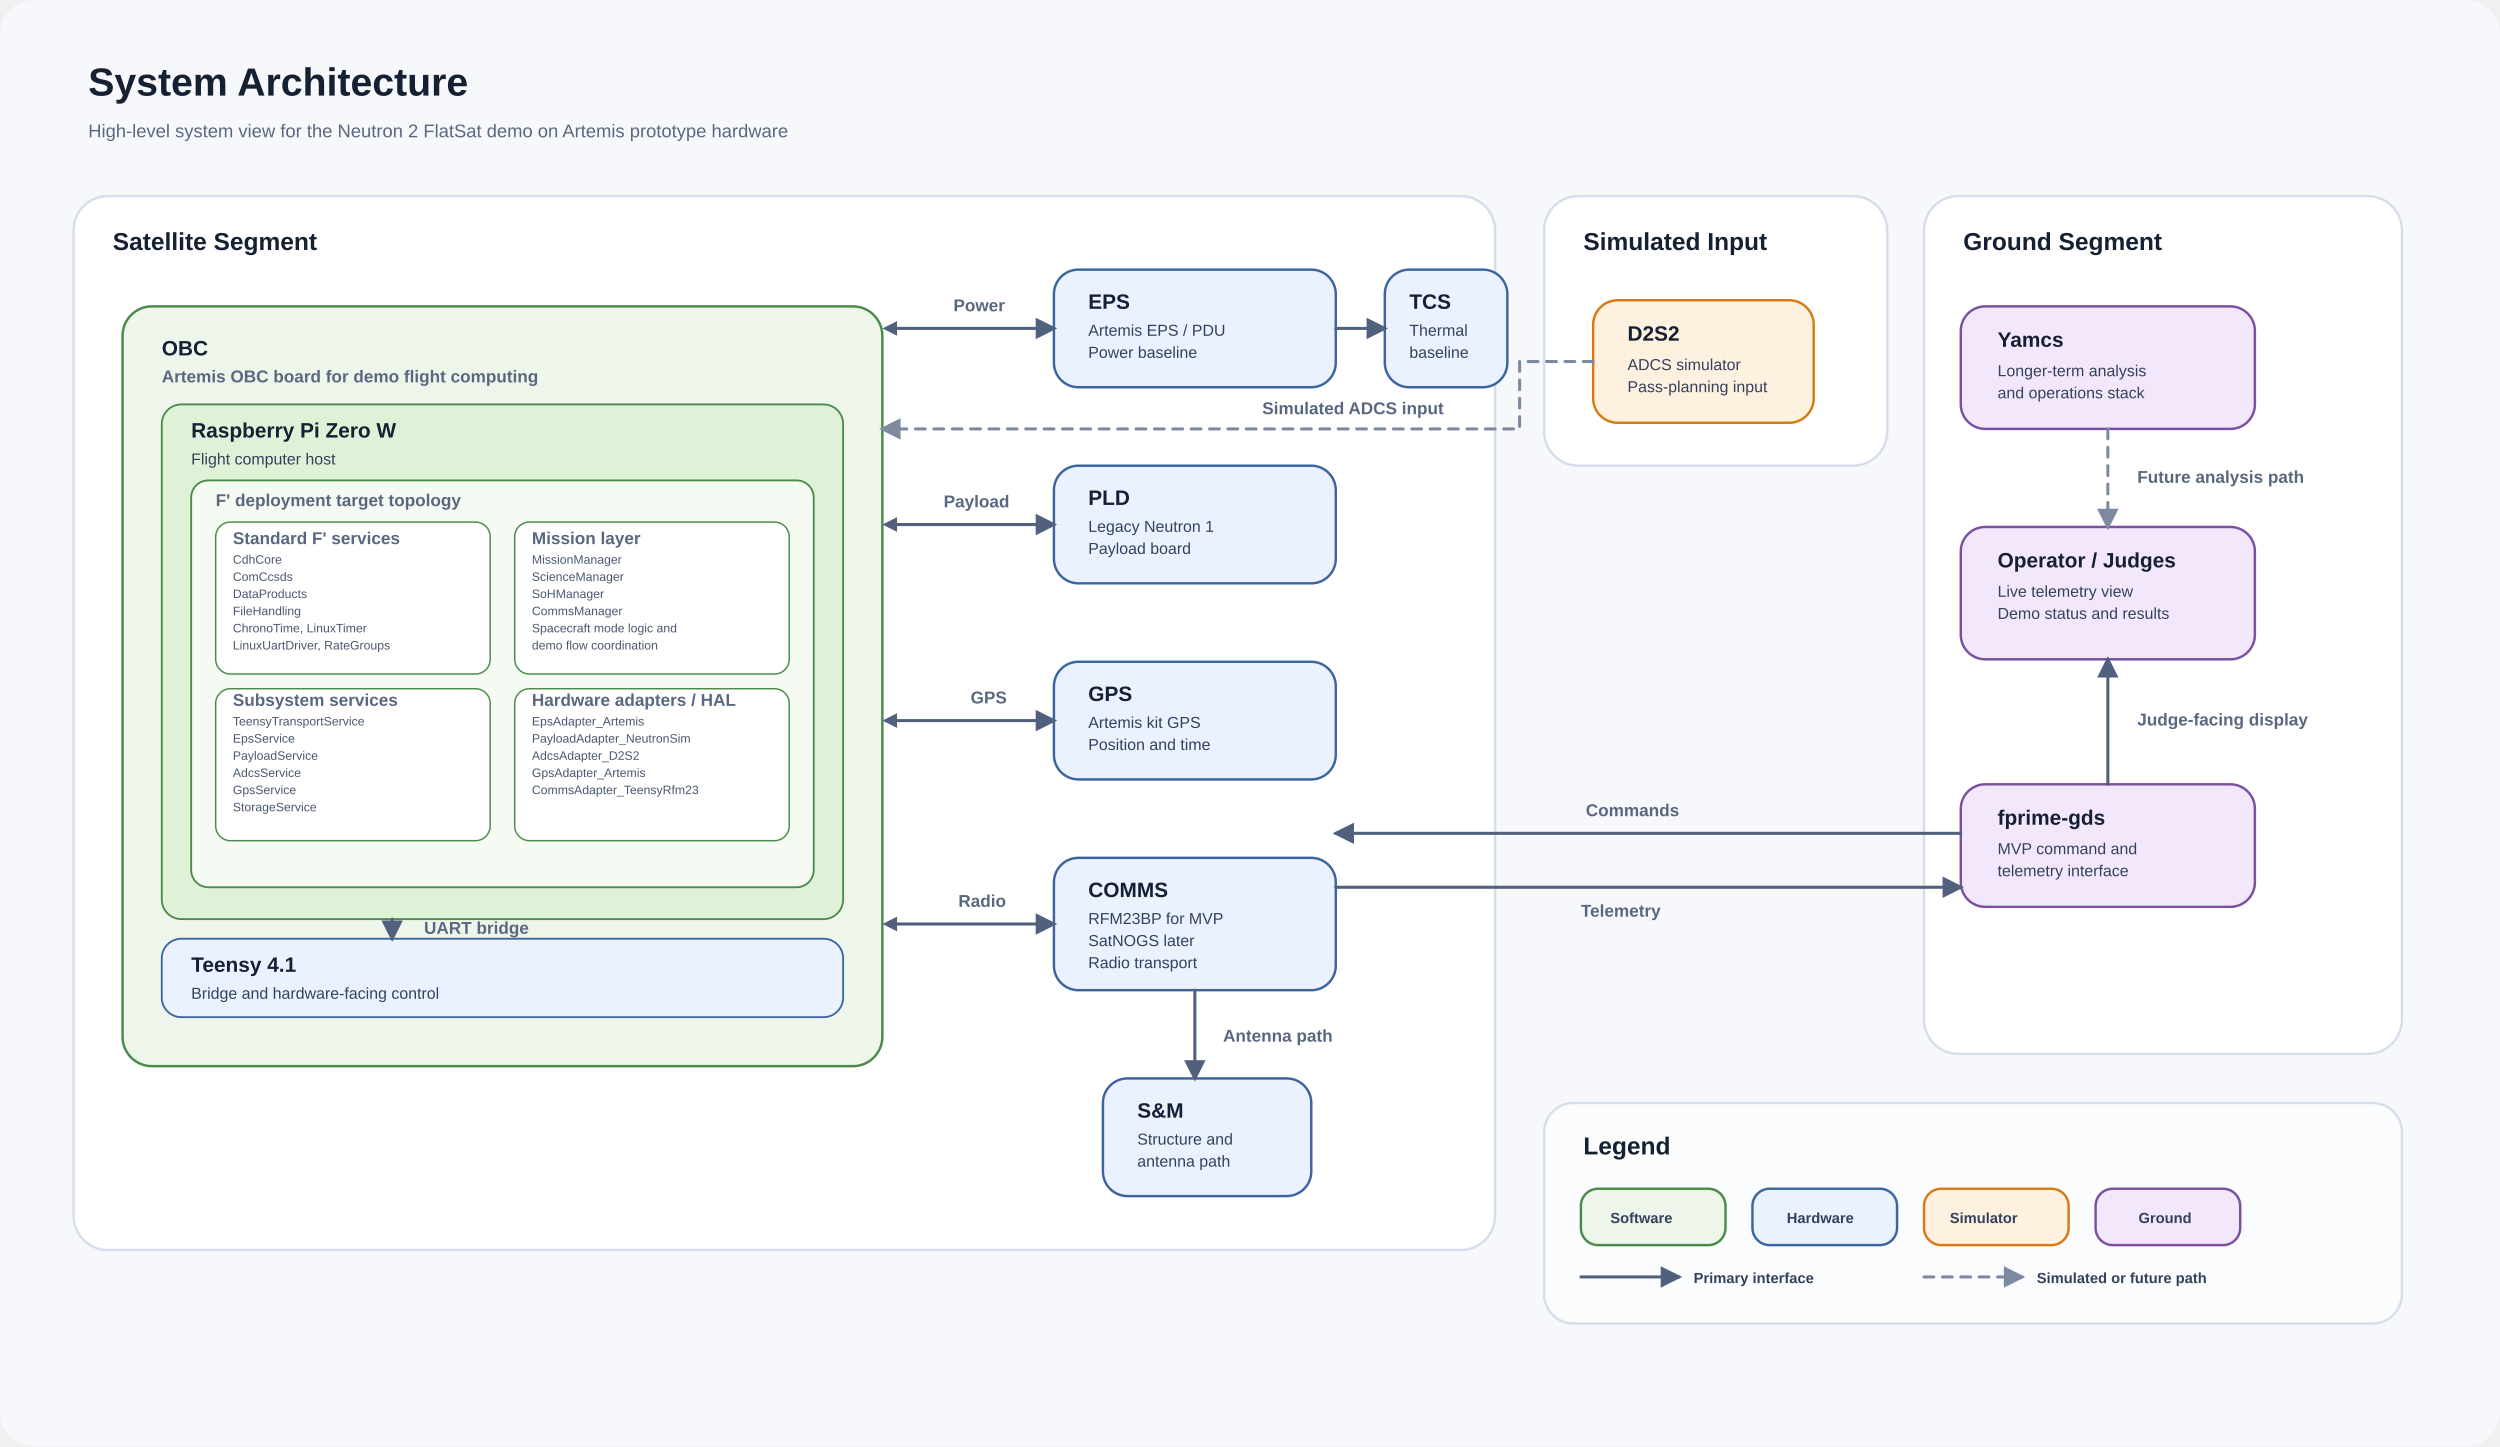
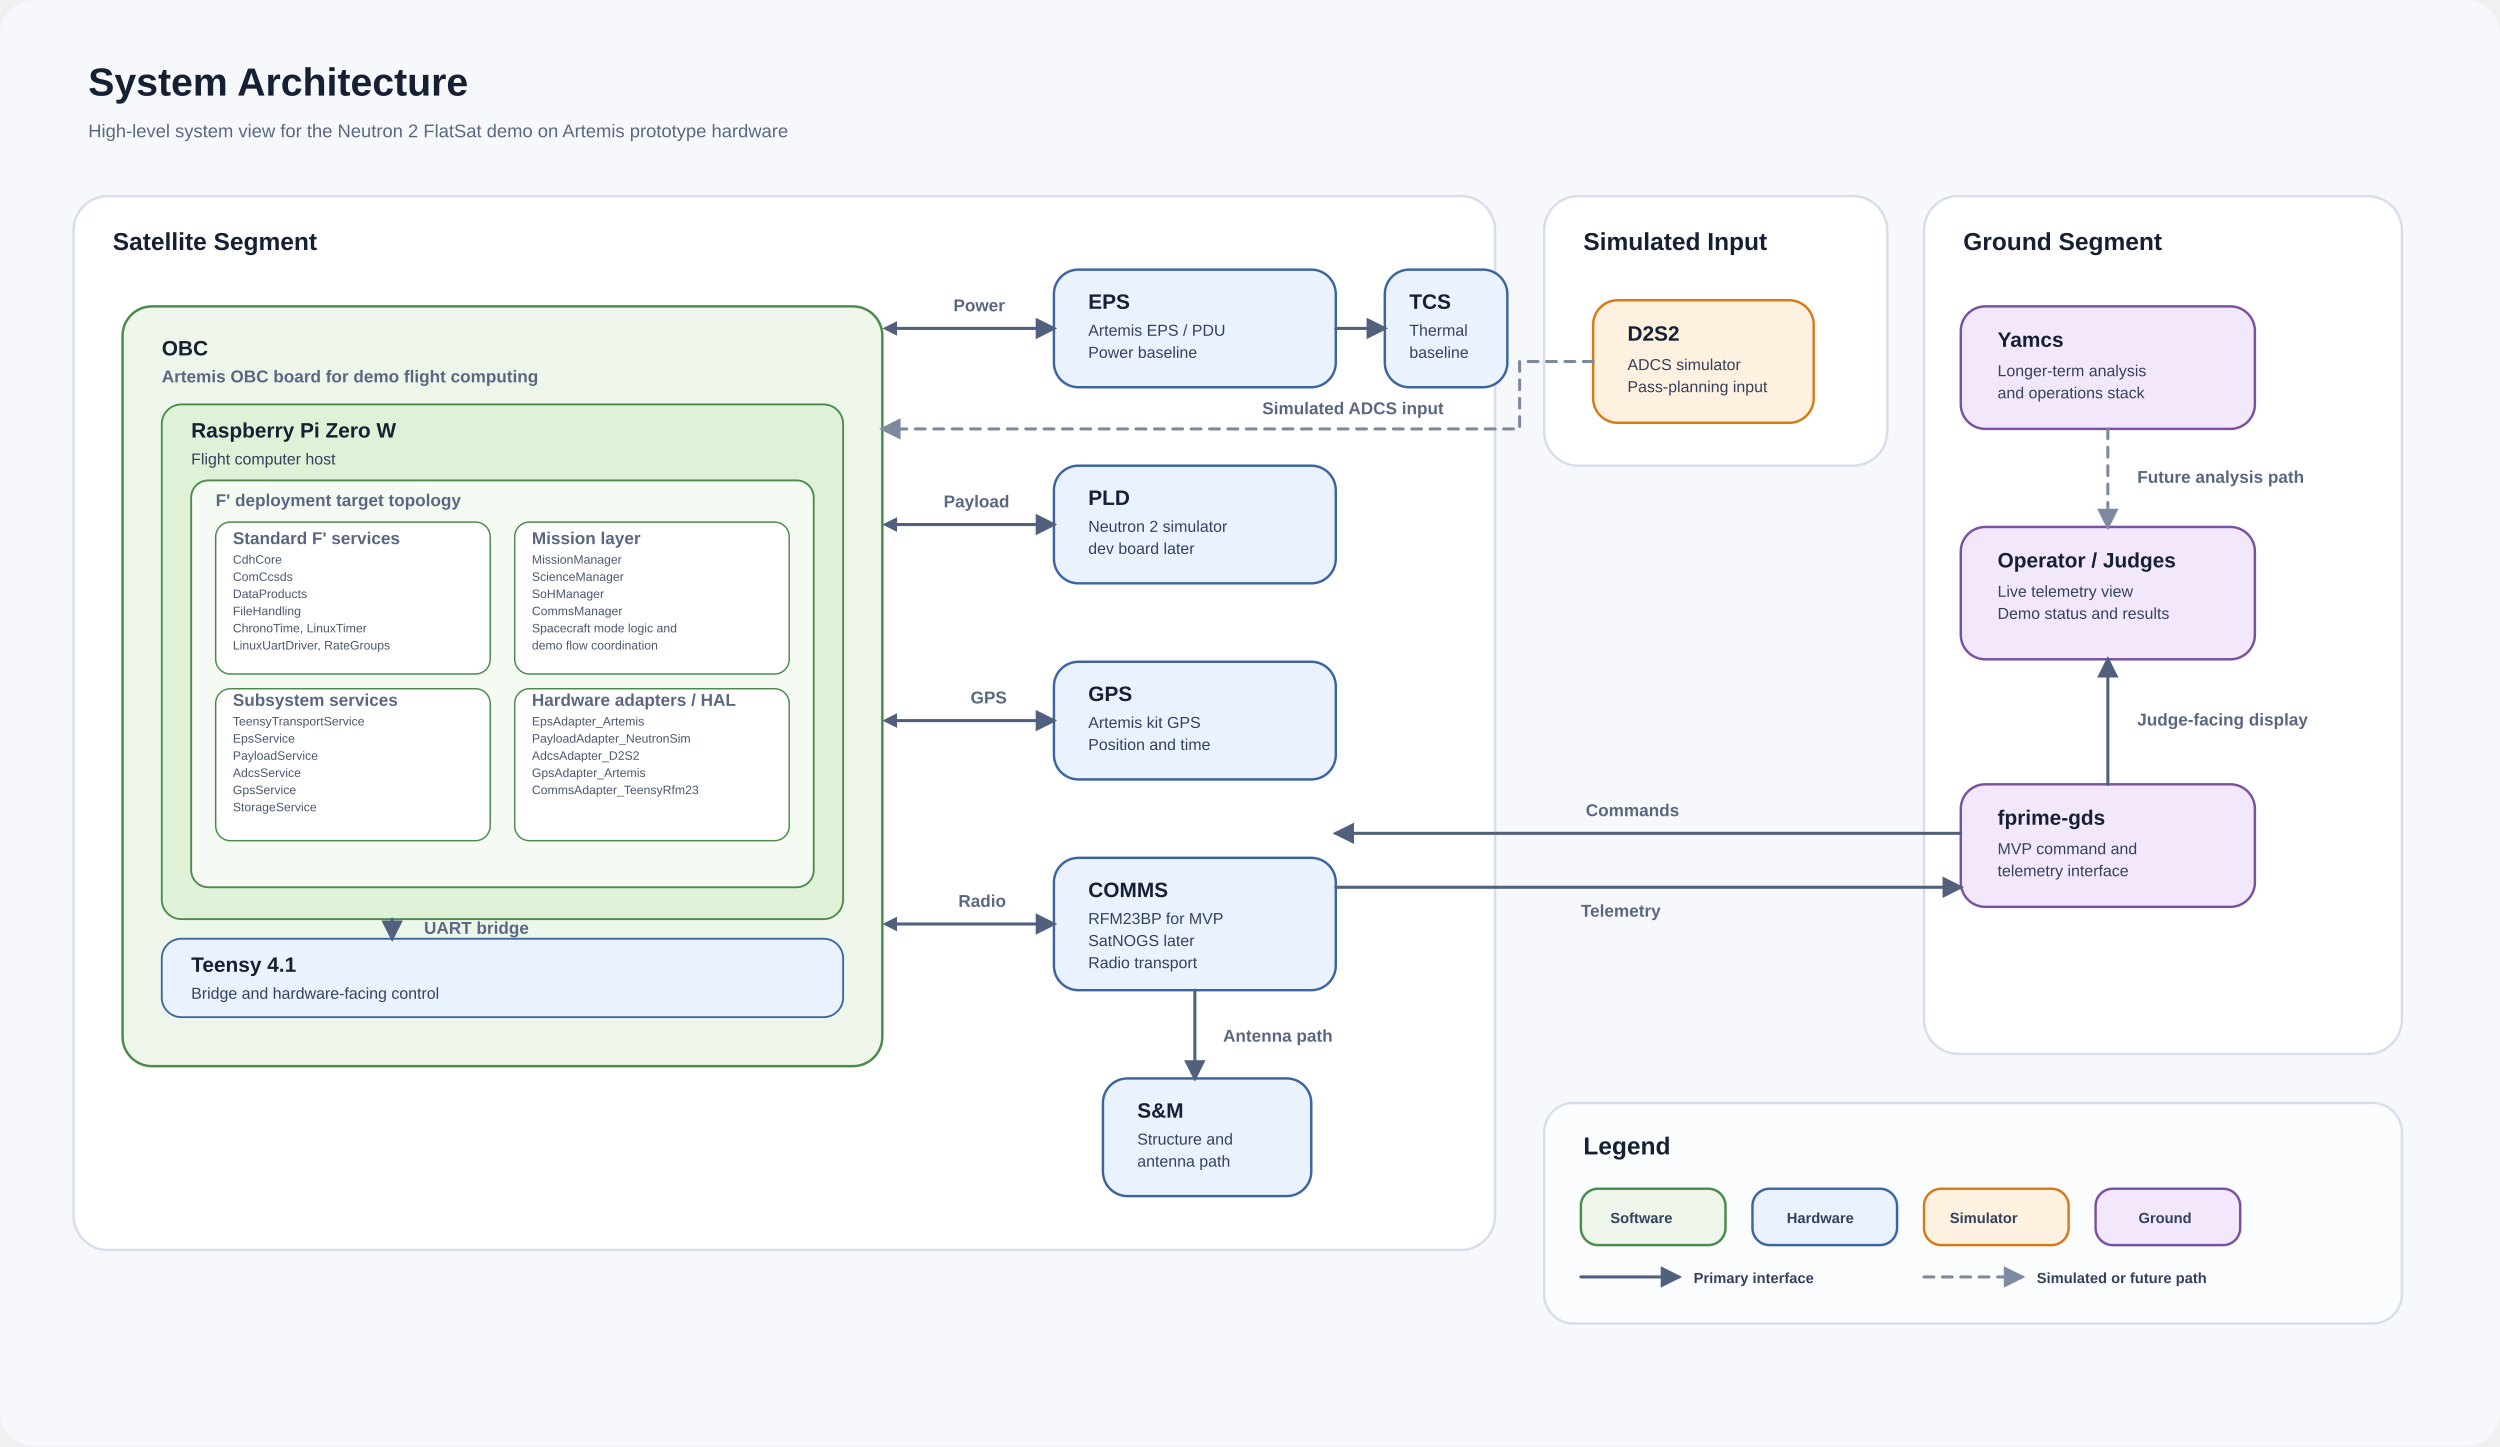
<svg xmlns="http://www.w3.org/2000/svg" width="2040" height="1180" viewBox="0 0 2040 1180" fill="none">
  <defs>
    <style>
      .bg { fill: #f7f8fb; }
      .panel { fill: #ffffff; stroke: #d7deeb; stroke-width: 2; }
      .soft { fill: #fbfcfe; stroke: #d7deeb; stroke-width: 2; }
      .title { font: 700 32px "Helvetica Neue", Arial, sans-serif; fill: #152033; }
      .subtitle { font: 500 15px "Helvetica Neue", Arial, sans-serif; fill: #5a6780; }
      .section { font: 700 20px "Helvetica Neue", Arial, sans-serif; fill: #152033; }
      .label { font: 700 17px "Helvetica Neue", Arial, sans-serif; fill: #152033; }
      .body { font: 500 13px "Helvetica Neue", Arial, sans-serif; fill: #33415c; }
      .caption { font: 600 14px "Helvetica Neue", Arial, sans-serif; fill: #5a6780; }
      .micro { font: 500 10px "Helvetica Neue", Arial, sans-serif; fill: #4a576f; }
      .edge { stroke: #51617d; stroke-width: 2.5; fill: none; stroke-linecap: round; stroke-linejoin: round; }
      .edge-dash { stroke: #7d899f; stroke-width: 2.5; fill: none; stroke-dasharray: 8 7; stroke-linecap: round; stroke-linejoin: round; }
      .legend-text { font: 600 12px "Helvetica Neue", Arial, sans-serif; fill: #33415c; }
    </style>
    <marker id="arrow" viewBox="0 0 10 10" refX="8.5" refY="5" markerWidth="7" markerHeight="7" orient="auto-start-reverse">
      <path d="M0 0L10 5L0 10V0Z" fill="#51617d" />
    </marker>
    <marker id="arrow-dash" viewBox="0 0 10 10" refX="8.5" refY="5" markerWidth="7" markerHeight="7" orient="auto-start-reverse">
      <path d="M0 0L10 5L0 10V0Z" fill="#7d899f" />
    </marker>
  </defs>
  <rect class="bg" x="0" y="0" width="2040" height="1180" rx="28" />
  <text class="title" x="72" y="78">System Architecture</text>
  <text class="subtitle" x="72" y="112">High-level system view for the Neutron 2 FlatSat demo on Artemis prototype hardware</text>
  <rect class="panel" x="60" y="160" width="1160" height="860" rx="28" />
  <text class="section" x="92" y="204">Satellite Segment</text>
  <rect class="panel" x="1260" y="160" width="280" height="220" rx="28" />
  <text class="section" x="1292" y="204">Simulated Input</text>
  <rect class="panel" x="1570" y="160" width="390" height="700" rx="28" />
  <text class="section" x="1602" y="204">Ground Segment</text>
  <rect class="soft" x="1260" y="900" width="700" height="180" rx="24" />
  <text class="section" x="1292" y="942">Legend</text>
  <rect x="100" y="250" width="620" height="620" rx="24" fill="#eef6eb" stroke="#4a8a4a" stroke-width="2" />
  <text class="label" x="132" y="290">OBC</text>
  <text class="caption" x="132" y="312">Artemis OBC board for demo flight computing</text>
  <rect x="132" y="330" width="556" height="420" rx="16" fill="#dff1d7" stroke="#4a8a4a" stroke-width="1.5" />
  <text class="label" x="156" y="357">Raspberry Pi Zero W</text>
  <text class="body" x="156" y="379">Flight computer host</text>
  <rect x="156" y="392" width="508" height="332" rx="14" fill="#f5faf2" stroke="#4a8a4a" stroke-width="1.5" />
  <text class="caption" x="176" y="413">F' deployment target topology</text>
  <rect x="176" y="426" width="224" height="124" rx="12" fill="#ffffff" stroke="#4a8a4a" stroke-width="1.2" />
  <text class="caption" x="190" y="444">Standard F' services</text>
  <text class="micro" x="190" y="460">CdhCore</text>
  <text class="micro" x="190" y="474">ComCcsds</text>
  <text class="micro" x="190" y="488">DataProducts</text>
  <text class="micro" x="190" y="502">FileHandling</text>
  <text class="micro" x="190" y="516">ChronoTime, LinuxTimer</text>
  <text class="micro" x="190" y="530">LinuxUartDriver, RateGroups</text>
  <rect x="420" y="426" width="224" height="124" rx="12" fill="#ffffff" stroke="#4a8a4a" stroke-width="1.2" />
  <text class="caption" x="434" y="444">Mission layer</text>
  <text class="micro" x="434" y="460">MissionManager</text>
  <text class="micro" x="434" y="474">ScienceManager</text>
  <text class="micro" x="434" y="488">SoHManager</text>
  <text class="micro" x="434" y="502">CommsManager</text>
  <text class="micro" x="434" y="516">Spacecraft mode logic and</text>
  <text class="micro" x="434" y="530">demo flow coordination</text>
  <rect x="176" y="562" width="224" height="124" rx="12" fill="#ffffff" stroke="#4a8a4a" stroke-width="1.2" />
  <text class="caption" x="190" y="576">Subsystem services</text>
  <text class="micro" x="190" y="592">TeensyTransportService</text>
  <text class="micro" x="190" y="606">EpsService</text>
  <text class="micro" x="190" y="620">PayloadService</text>
  <text class="micro" x="190" y="634">AdcsService</text>
  <text class="micro" x="190" y="648">GpsService</text>
  <text class="micro" x="190" y="662">StorageService</text>
  <rect x="420" y="562" width="224" height="124" rx="12" fill="#ffffff" stroke="#4a8a4a" stroke-width="1.2" />
  <text class="caption" x="434" y="576">Hardware adapters / HAL</text>
  <text class="micro" x="434" y="592">EpsAdapter_Artemis</text>
  <text class="micro" x="434" y="606">PayloadAdapter_NeutronSim</text>
  <text class="micro" x="434" y="620">AdcsAdapter_D2S2</text>
  <text class="micro" x="434" y="634">GpsAdapter_Artemis</text>
  <text class="micro" x="434" y="648">CommsAdapter_TeensyRfm23</text>
  <rect x="132" y="766" width="556" height="64" rx="16" fill="#eaf2ff" stroke="#3c659f" stroke-width="1.5" />
  <text class="label" x="156" y="793">Teensy 4.1</text>
  <text class="body" x="156" y="815">Bridge and hardware-facing control</text>
  <path class="edge" marker-end="url(#arrow)" d="M320 750V766" />
  <text class="caption" x="346" y="762">UART bridge</text>
  <rect x="860" y="220" width="230" height="96" rx="20" fill="#eaf2ff" stroke="#3c659f" stroke-width="2" />
  <text class="label" x="888" y="252">EPS</text>
  <text class="body" x="888" y="274">Artemis EPS / PDU</text>
  <text class="body" x="888" y="292">Power baseline</text>
  <rect x="860" y="380" width="230" height="96" rx="20" fill="#eaf2ff" stroke="#3c659f" stroke-width="2" />
  <text class="label" x="888" y="412">PLD</text>
-   <text class="body" x="888" y="434">Legacy Neutron 1</text>
-   <text class="body" x="888" y="452">Payload board</text>
+   <text class="body" x="888" y="434">Neutron 2 simulator</text>
+   <text class="body" x="888" y="452">dev board later</text>
  <rect x="860" y="540" width="230" height="96" rx="20" fill="#eaf2ff" stroke="#3c659f" stroke-width="2" />
  <text class="label" x="888" y="572">GPS</text>
  <text class="body" x="888" y="594">Artemis kit GPS</text>
  <text class="body" x="888" y="612">Position and time</text>
  <rect x="860" y="700" width="230" height="108" rx="20" fill="#eaf2ff" stroke="#3c659f" stroke-width="2" />
  <text class="label" x="888" y="732">COMMS</text>
  <text class="body" x="888" y="754">RFM23BP for MVP</text>
  <text class="body" x="888" y="772">SatNOGS later</text>
  <text class="body" x="888" y="790">Radio transport</text>
  <rect x="1130" y="220" width="100" height="96" rx="20" fill="#eaf2ff" stroke="#3c659f" stroke-width="2" />
  <text class="label" x="1150" y="252">TCS</text>
  <text class="body" x="1150" y="274">Thermal</text>
  <text class="body" x="1150" y="292">baseline</text>
  <rect x="900" y="880" width="170" height="96" rx="20" fill="#eaf2ff" stroke="#3c659f" stroke-width="2" />
  <text class="label" x="928" y="912">S&amp;M</text>
  <text class="body" x="928" y="934">Structure and</text>
  <text class="body" x="928" y="952">antenna path</text>
  <path class="edge" marker-end="url(#arrow)" d="M732 268H860" />
  <path d="M720 268L732 262V274L720 268Z" fill="#51617d" />
  <text class="caption" x="778" y="254">Power</text>
  <path class="edge" marker-end="url(#arrow)" d="M732 428H860" />
  <path d="M720 428L732 422V434L720 428Z" fill="#51617d" />
  <text class="caption" x="770" y="414">Payload</text>
  <path class="edge" marker-end="url(#arrow)" d="M732 588H860" />
  <path d="M720 588L732 582V594L720 588Z" fill="#51617d" />
  <text class="caption" x="792" y="574">GPS</text>
  <path class="edge" marker-end="url(#arrow)" d="M732 754H860" />
  <path d="M720 754L732 748V760L720 754Z" fill="#51617d" />
  <text class="caption" x="782" y="740">Radio</text>
  <path class="edge" marker-end="url(#arrow)" d="M1090 268H1130" />
  <path class="edge" marker-end="url(#arrow)" d="M975 808V880" />
  <text class="caption" x="998" y="850">Antenna path</text>
  <rect x="1300" y="245" width="180" height="100" rx="20" fill="#fff1df" stroke="#d67a17" stroke-width="2" />
  <text class="label" x="1328" y="278">D2S2</text>
  <text class="body" x="1328" y="302">ADCS simulator</text>
  <text class="body" x="1328" y="320">Pass-planning input</text>
  <path class="edge-dash" marker-end="url(#arrow-dash)" d="M1300 295H1240V350H720" />
  <text class="caption" x="1030" y="338">Simulated ADCS input</text>
  <rect x="1600" y="250" width="240" height="100" rx="20" fill="#f3e8fb" stroke="#7a51a0" stroke-width="2" />
  <text class="label" x="1630" y="283">Yamcs</text>
  <text class="body" x="1630" y="307">Longer-term analysis</text>
  <text class="body" x="1630" y="325">and operations stack</text>
  <rect x="1600" y="430" width="240" height="108" rx="20" fill="#f3e8fb" stroke="#7a51a0" stroke-width="2" />
  <text class="label" x="1630" y="463">Operator / Judges</text>
  <text class="body" x="1630" y="487">Live telemetry view</text>
  <text class="body" x="1630" y="505">Demo status and results</text>
  <rect x="1600" y="640" width="240" height="100" rx="20" fill="#f3e8fb" stroke="#7a51a0" stroke-width="2" />
  <text class="label" x="1630" y="673">fprime-gds</text>
  <text class="body" x="1630" y="697">MVP command and</text>
  <text class="body" x="1630" y="715">telemetry interface</text>
  <path class="edge" marker-end="url(#arrow)" d="M1600 680H1090" />
  <text class="caption" x="1294" y="666">Commands</text>
  <path class="edge" marker-end="url(#arrow)" d="M1090 724H1600" />
  <text class="caption" x="1290" y="748">Telemetry</text>
  <path class="edge" marker-end="url(#arrow)" d="M1720 640V538" />
  <text class="caption" x="1744" y="592">Judge-facing display</text>
  <path class="edge-dash" marker-end="url(#arrow-dash)" d="M1720 350V430" />
  <text class="caption" x="1744" y="394">Future analysis path</text>
  <rect x="1290" y="970" width="118" height="46" rx="14" fill="#eef6eb" stroke="#4a8a4a" stroke-width="2" />
  <text class="legend-text" x="1314" y="998">Software</text>
  <rect x="1430" y="970" width="118" height="46" rx="14" fill="#eaf2ff" stroke="#3c659f" stroke-width="2" />
  <text class="legend-text" x="1458" y="998">Hardware</text>
  <rect x="1570" y="970" width="118" height="46" rx="14" fill="#fff1df" stroke="#d67a17" stroke-width="2" />
  <text class="legend-text" x="1591" y="998">Simulator</text>
  <rect x="1710" y="970" width="118" height="46" rx="14" fill="#f3e8fb" stroke="#7a51a0" stroke-width="2" />
  <text class="legend-text" x="1745" y="998">Ground</text>
  <path class="edge" marker-end="url(#arrow)" d="M1290 1042H1370" />
  <text class="legend-text" x="1382" y="1047">Primary interface</text>
  <path class="edge-dash" marker-end="url(#arrow-dash)" d="M1570 1042H1650" />
  <text class="legend-text" x="1662" y="1047">Simulated or future path</text>
</svg>
